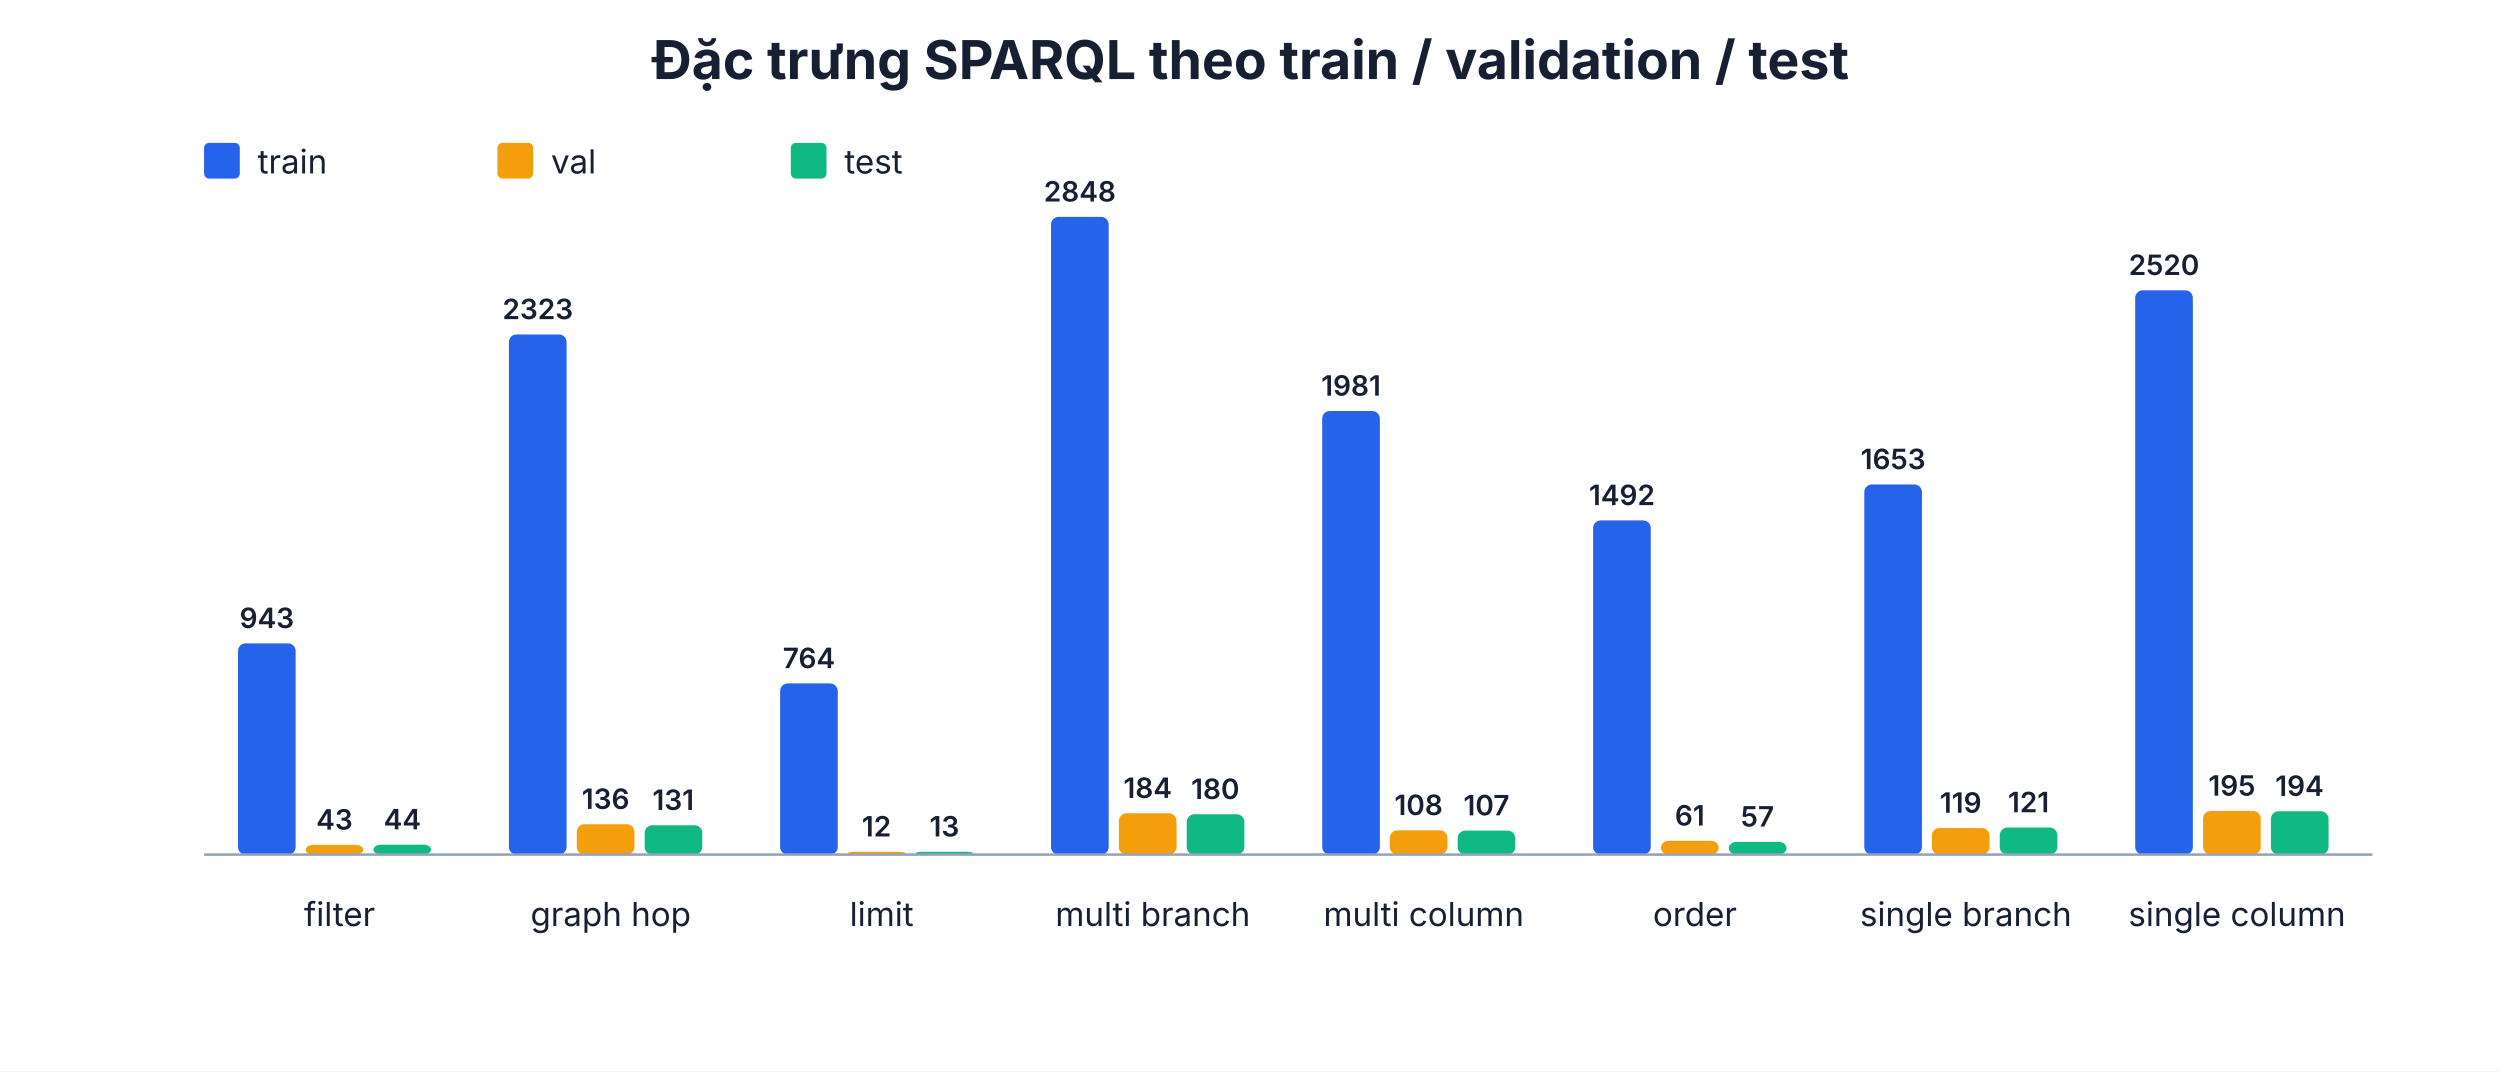
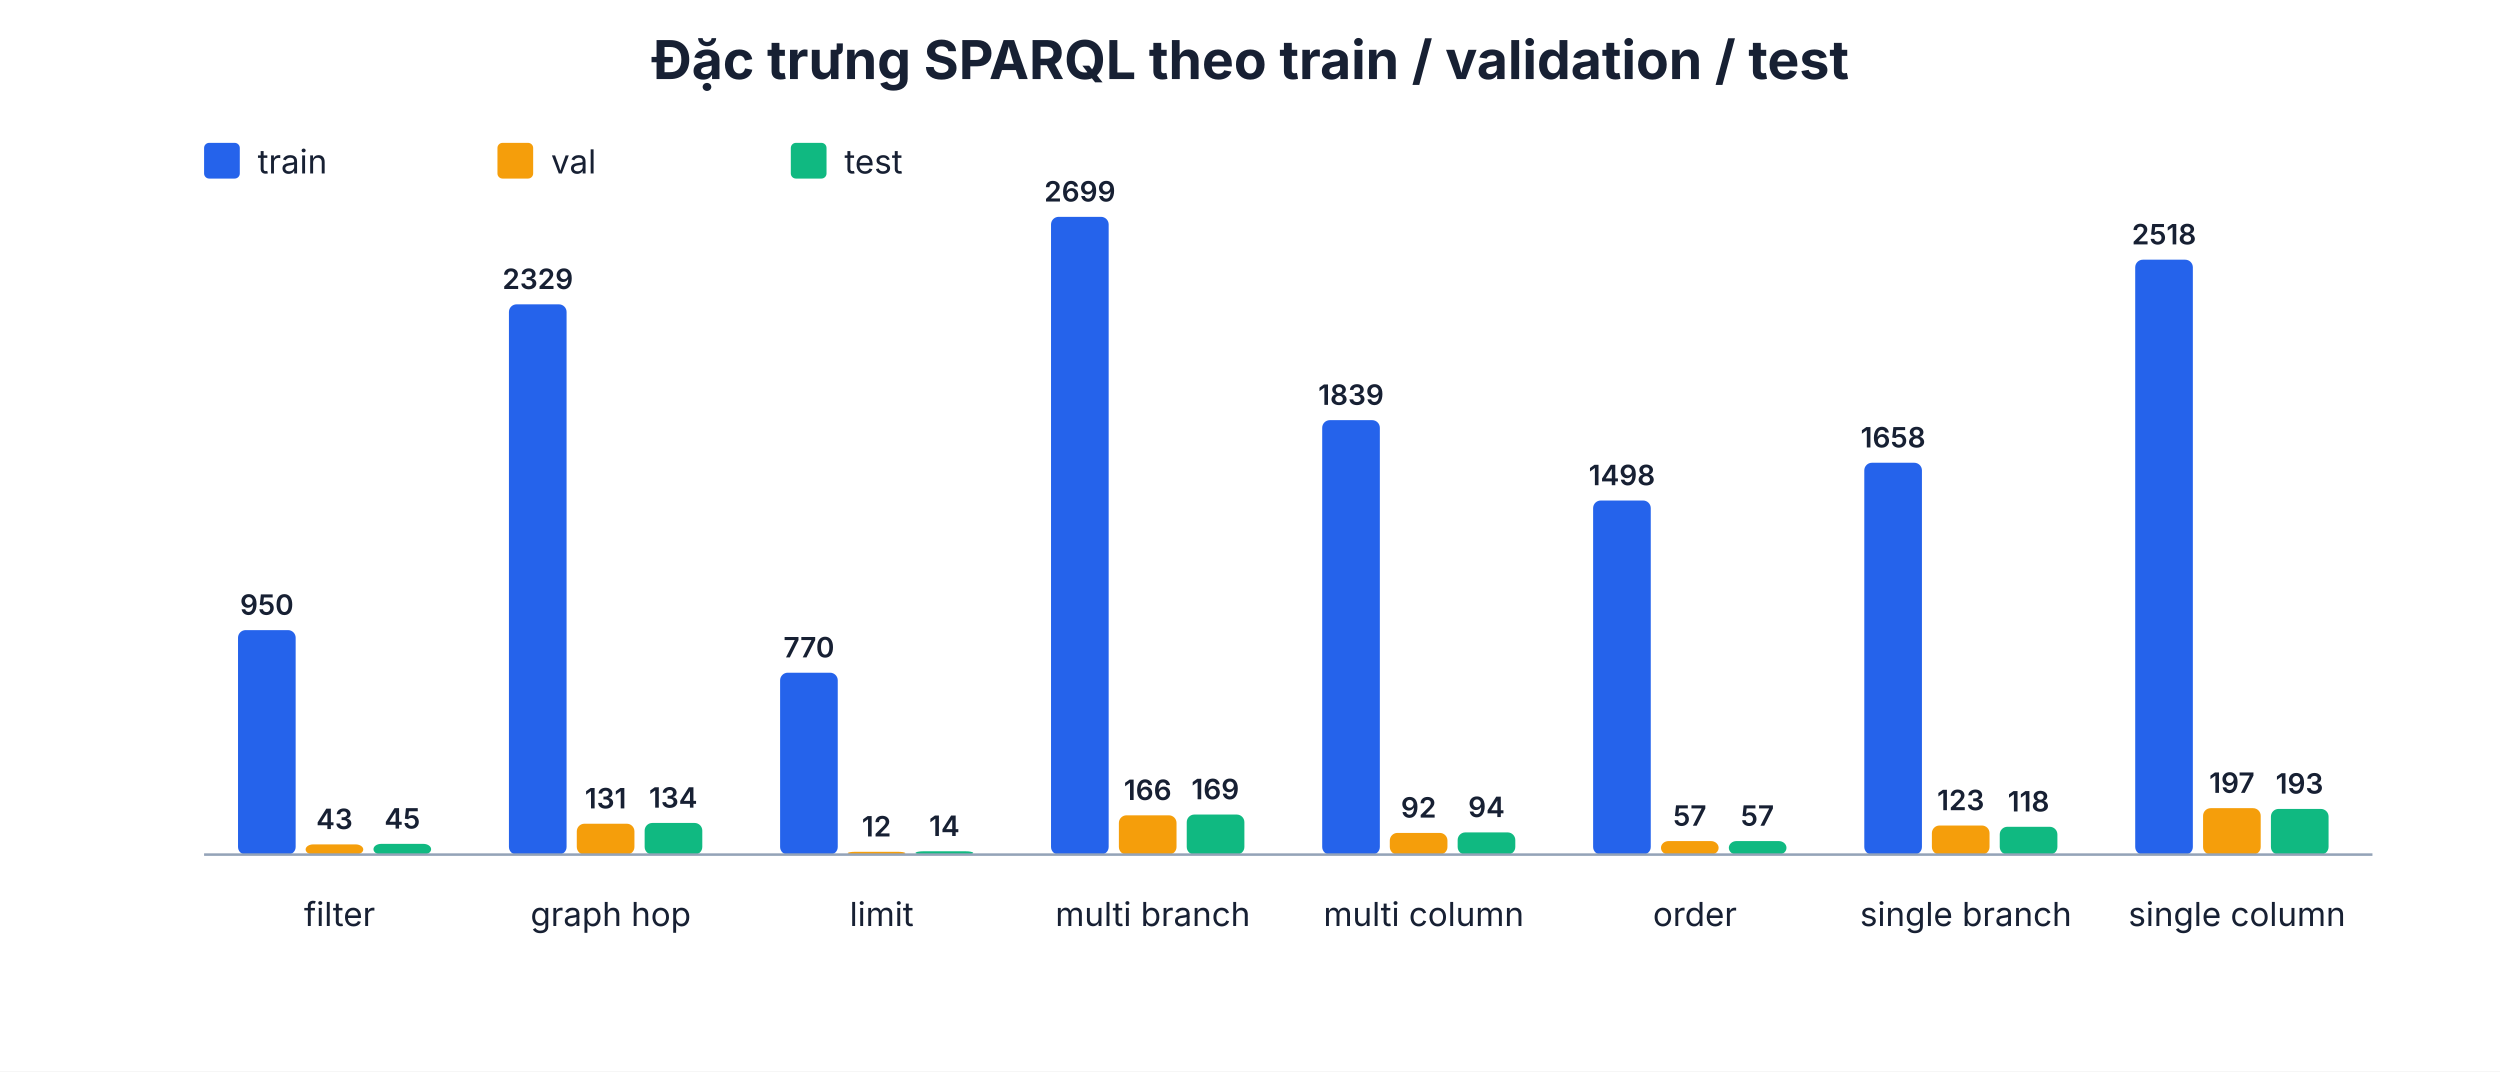
<svg xmlns="http://www.w3.org/2000/svg" width="980" height="420" viewBox="0 0 980 420" role="img" aria-label="Đặc trưng SPARQL theo train / validation / test">
  <style>text{font-family:Inter,system-ui,sans-serif;fill:#172033}.title{font-size:21px;font-weight:700}.label{font-size:13px}.value{font-size:14px;font-weight:700}.small{font-size:11px;font-weight:600}.axis{stroke:#94a3b8;stroke-width:1}</style>
  <rect width="980" height="420" fill="#ffffff" />
  <text x="490.0" y="31" text-anchor="middle" class="title">Đặc trưng SPARQL theo train / validation / test</text>
-   <rect x="93.3" y="252.2" width="22.6" height="82.8" rx="3" fill="#2563eb" />
-   <text x="104.6" y="246.2" text-anchor="middle" class="small">943</text>
-   <rect x="199.5" y="131.1" width="22.6" height="203.9" rx="3" fill="#2563eb" />
-   <text x="210.8" y="125.1" text-anchor="middle" class="small">2323</text>
-   <rect x="305.8" y="267.9" width="22.6" height="67.1" rx="3" fill="#2563eb" />
-   <text x="317.1" y="261.9" text-anchor="middle" class="small">764</text>
+   <rect x="93.3" y="247.0" width="22.6" height="88.0" rx="3" fill="#2563eb" />
+   <text x="104.6" y="241.0" text-anchor="middle" class="small">950</text>
+   <rect x="199.5" y="119.3" width="22.6" height="215.7" rx="3" fill="#2563eb" />
+   <text x="210.8" y="113.3" text-anchor="middle" class="small">2329</text>
+   <rect x="305.8" y="263.7" width="22.6" height="71.3" rx="3" fill="#2563eb" />
+   <text x="317.1" y="257.7" text-anchor="middle" class="small">770</text>
  <rect x="412.0" y="85.0" width="22.6" height="250.0" rx="3" fill="#2563eb" />
-   <text x="423.3" y="79.0" text-anchor="middle" class="small">2848</text>
-   <rect x="518.3" y="161.1" width="22.6" height="173.9" rx="3" fill="#2563eb" />
-   <text x="529.6" y="155.1" text-anchor="middle" class="small">1981</text>
-   <rect x="624.5" y="204.0" width="22.6" height="131.0" rx="3" fill="#2563eb" />
-   <text x="635.8" y="198.0" text-anchor="middle" class="small">1492</text>
-   <rect x="730.8" y="189.9" width="22.6" height="145.1" rx="3" fill="#2563eb" />
-   <text x="742.1" y="183.9" text-anchor="middle" class="small">1653</text>
-   <rect x="837.0" y="113.8" width="22.6" height="221.2" rx="3" fill="#2563eb" />
-   <text x="848.3" y="107.8" text-anchor="middle" class="small">2520</text>
+   <text x="423.3" y="79.0" text-anchor="middle" class="small">2699</text>
+   <rect x="518.3" y="164.7" width="22.6" height="170.3" rx="3" fill="#2563eb" />
+   <text x="529.6" y="158.7" text-anchor="middle" class="small">1839</text>
+   <rect x="624.5" y="196.2" width="22.6" height="138.8" rx="3" fill="#2563eb" />
+   <text x="635.8" y="190.2" text-anchor="middle" class="small">1498</text>
+   <rect x="730.8" y="181.4" width="22.6" height="153.6" rx="3" fill="#2563eb" />
+   <text x="742.1" y="175.4" text-anchor="middle" class="small">1658</text>
+   <rect x="837.0" y="101.8" width="22.6" height="233.2" rx="3" fill="#2563eb" />
+   <text x="848.3" y="95.8" text-anchor="middle" class="small">2518</text>
  <rect x="80" y="56" width="14" height="14" rx="2" fill="#2563eb" />
  <text x="101" y="68" class="label">train</text>
-   <rect x="119.8" y="331.2" width="22.6" height="3.8" rx="3" fill="#f59e0b" />
-   <text x="131.1" y="325.2" text-anchor="middle" class="small">43</text>
-   <rect x="226.1" y="323.1" width="22.6" height="11.9" rx="3" fill="#f59e0b" />
-   <text x="237.4" y="317.1" text-anchor="middle" class="small">136</text>
+   <rect x="119.8" y="331.0" width="22.6" height="4.0" rx="3" fill="#f59e0b" />
+   <text x="131.1" y="325.0" text-anchor="middle" class="small">43</text>
+   <rect x="226.1" y="322.9" width="22.6" height="12.1" rx="3" fill="#f59e0b" />
+   <text x="237.4" y="316.9" text-anchor="middle" class="small">131</text>
  <rect x="332.3" y="333.9" width="22.6" height="1.1" rx="3" fill="#f59e0b" />
  <text x="343.6" y="327.9" text-anchor="middle" class="small">12</text>
-   <rect x="438.6" y="318.8" width="22.6" height="16.2" rx="3" fill="#f59e0b" />
-   <text x="449.9" y="312.8" text-anchor="middle" class="small">184</text>
-   <rect x="544.8" y="325.5" width="22.6" height="9.5" rx="3" fill="#f59e0b" />
-   <text x="556.1" y="319.5" text-anchor="middle" class="small">108</text>
-   <rect x="651.1" y="329.6" width="22.6" height="5.4" rx="3" fill="#f59e0b" />
-   <text x="662.4" y="323.6" text-anchor="middle" class="small">61</text>
-   <rect x="757.3" y="324.6" width="22.6" height="10.4" rx="3" fill="#f59e0b" />
-   <text x="768.6" y="318.6" text-anchor="middle" class="small">119</text>
-   <rect x="863.6" y="317.9" width="22.6" height="17.1" rx="3" fill="#f59e0b" />
-   <text x="874.9" y="311.9" text-anchor="middle" class="small">195</text>
+   <rect x="438.6" y="319.6" width="22.6" height="15.4" rx="3" fill="#f59e0b" />
+   <text x="449.9" y="313.6" text-anchor="middle" class="small">166</text>
+   <rect x="544.8" y="326.5" width="22.6" height="8.5" rx="3" fill="#f59e0b" />
+   <text x="556.1" y="320.5" text-anchor="middle" class="small">92</text>
+   <rect x="651.1" y="329.7" width="22.6" height="5.3" rx="3" fill="#f59e0b" />
+   <text x="662.4" y="323.7" text-anchor="middle" class="small">57</text>
+   <rect x="757.3" y="323.6" width="22.6" height="11.4" rx="3" fill="#f59e0b" />
+   <text x="768.6" y="317.6" text-anchor="middle" class="small">123</text>
+   <rect x="863.6" y="316.8" width="22.6" height="18.2" rx="3" fill="#f59e0b" />
+   <text x="874.9" y="310.8" text-anchor="middle" class="small">197</text>
  <rect x="195" y="56" width="14" height="14" rx="2" fill="#f59e0b" />
  <text x="216" y="68" class="label">val</text>
-   <rect x="146.4" y="331.1" width="22.6" height="3.9" rx="3" fill="#10b981" />
-   <text x="157.7" y="325.1" text-anchor="middle" class="small">44</text>
-   <rect x="252.7" y="323.5" width="22.6" height="11.5" rx="3" fill="#10b981" />
-   <text x="263.9" y="317.5" text-anchor="middle" class="small">131</text>
-   <rect x="358.9" y="333.9" width="22.6" height="1.1" rx="3" fill="#10b981" />
-   <text x="370.2" y="327.9" text-anchor="middle" class="small">13</text>
-   <rect x="465.2" y="319.2" width="22.6" height="15.8" rx="3" fill="#10b981" />
-   <text x="476.4" y="313.2" text-anchor="middle" class="small">180</text>
-   <rect x="571.4" y="325.6" width="22.6" height="9.4" rx="3" fill="#10b981" />
-   <text x="582.7" y="319.6" text-anchor="middle" class="small">107</text>
-   <rect x="677.7" y="330.0" width="22.6" height="5.0" rx="3" fill="#10b981" />
-   <text x="688.9" y="324.0" text-anchor="middle" class="small">57</text>
-   <rect x="783.9" y="324.4" width="22.6" height="10.6" rx="3" fill="#10b981" />
-   <text x="795.2" y="318.4" text-anchor="middle" class="small">121</text>
-   <rect x="890.2" y="318.0" width="22.6" height="17.0" rx="3" fill="#10b981" />
-   <text x="901.4" y="312.0" text-anchor="middle" class="small">194</text>
+   <rect x="146.4" y="330.8" width="22.6" height="4.2" rx="3" fill="#10b981" />
+   <text x="157.7" y="324.8" text-anchor="middle" class="small">45</text>
+   <rect x="252.7" y="322.6" width="22.6" height="12.4" rx="3" fill="#10b981" />
+   <text x="263.9" y="316.6" text-anchor="middle" class="small">134</text>
+   <rect x="358.9" y="333.7" width="22.6" height="1.3" rx="3" fill="#10b981" />
+   <text x="370.2" y="327.7" text-anchor="middle" class="small">14</text>
+   <rect x="465.2" y="319.3" width="22.6" height="15.7" rx="3" fill="#10b981" />
+   <text x="476.4" y="313.3" text-anchor="middle" class="small">169</text>
+   <rect x="571.4" y="326.3" width="22.6" height="8.7" rx="3" fill="#10b981" />
+   <text x="582.7" y="320.3" text-anchor="middle" class="small">94</text>
+   <rect x="677.7" y="329.7" width="22.6" height="5.3" rx="3" fill="#10b981" />
+   <text x="688.9" y="323.7" text-anchor="middle" class="small">57</text>
+   <rect x="783.9" y="324.1" width="22.6" height="10.9" rx="3" fill="#10b981" />
+   <text x="795.2" y="318.1" text-anchor="middle" class="small">118</text>
+   <rect x="890.2" y="317.1" width="22.6" height="17.9" rx="3" fill="#10b981" />
+   <text x="901.4" y="311.1" text-anchor="middle" class="small">193</text>
  <rect x="310" y="56" width="14" height="14" rx="2" fill="#10b981" />
  <text x="331" y="68" class="label">test</text>
  <text x="133.1" y="363" text-anchor="middle" class="label">filter</text>
  <text x="239.4" y="363" text-anchor="middle" class="label">graph hop</text>
  <text x="345.6" y="363" text-anchor="middle" class="label">limit</text>
  <text x="451.9" y="363" text-anchor="middle" class="label">multi branch</text>
  <text x="558.1" y="363" text-anchor="middle" class="label">multi column</text>
  <text x="664.4" y="363" text-anchor="middle" class="label">order</text>
  <text x="770.6" y="363" text-anchor="middle" class="label">single branch</text>
  <text x="876.9" y="363" text-anchor="middle" class="label">single column</text>
  <line x1="80" y1="335" x2="930" y2="335" class="axis" />
</svg>
